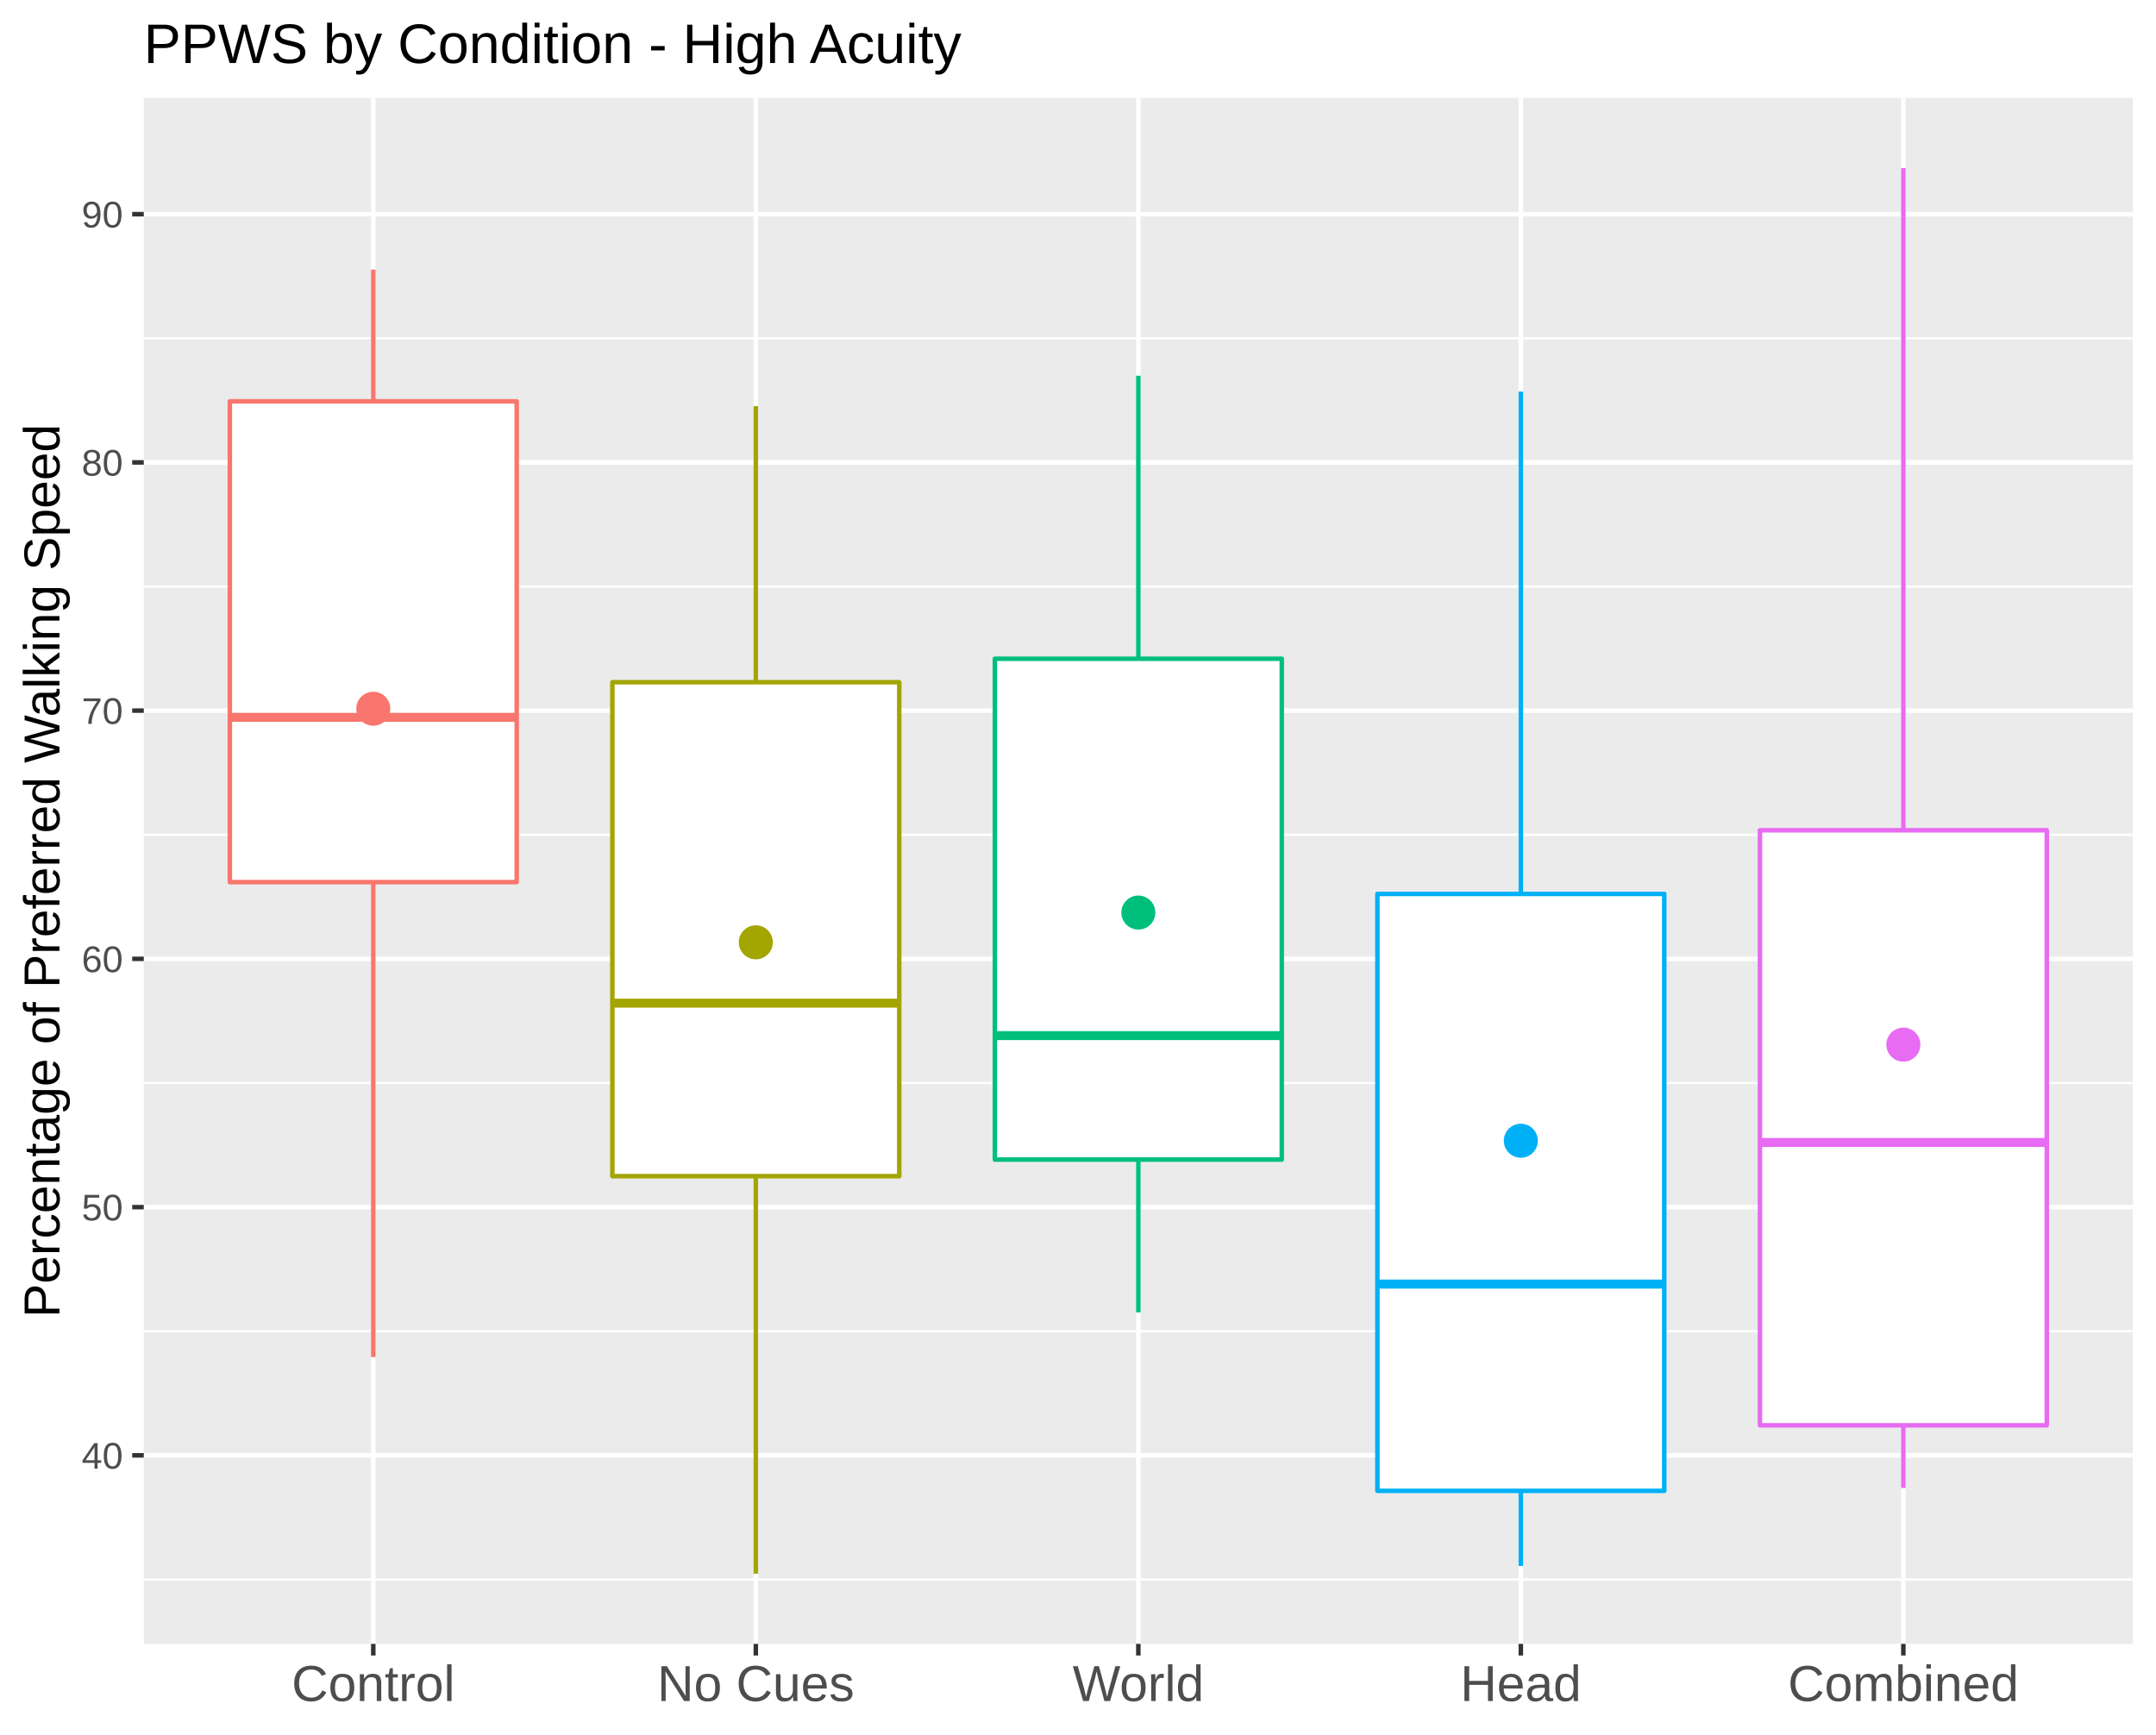
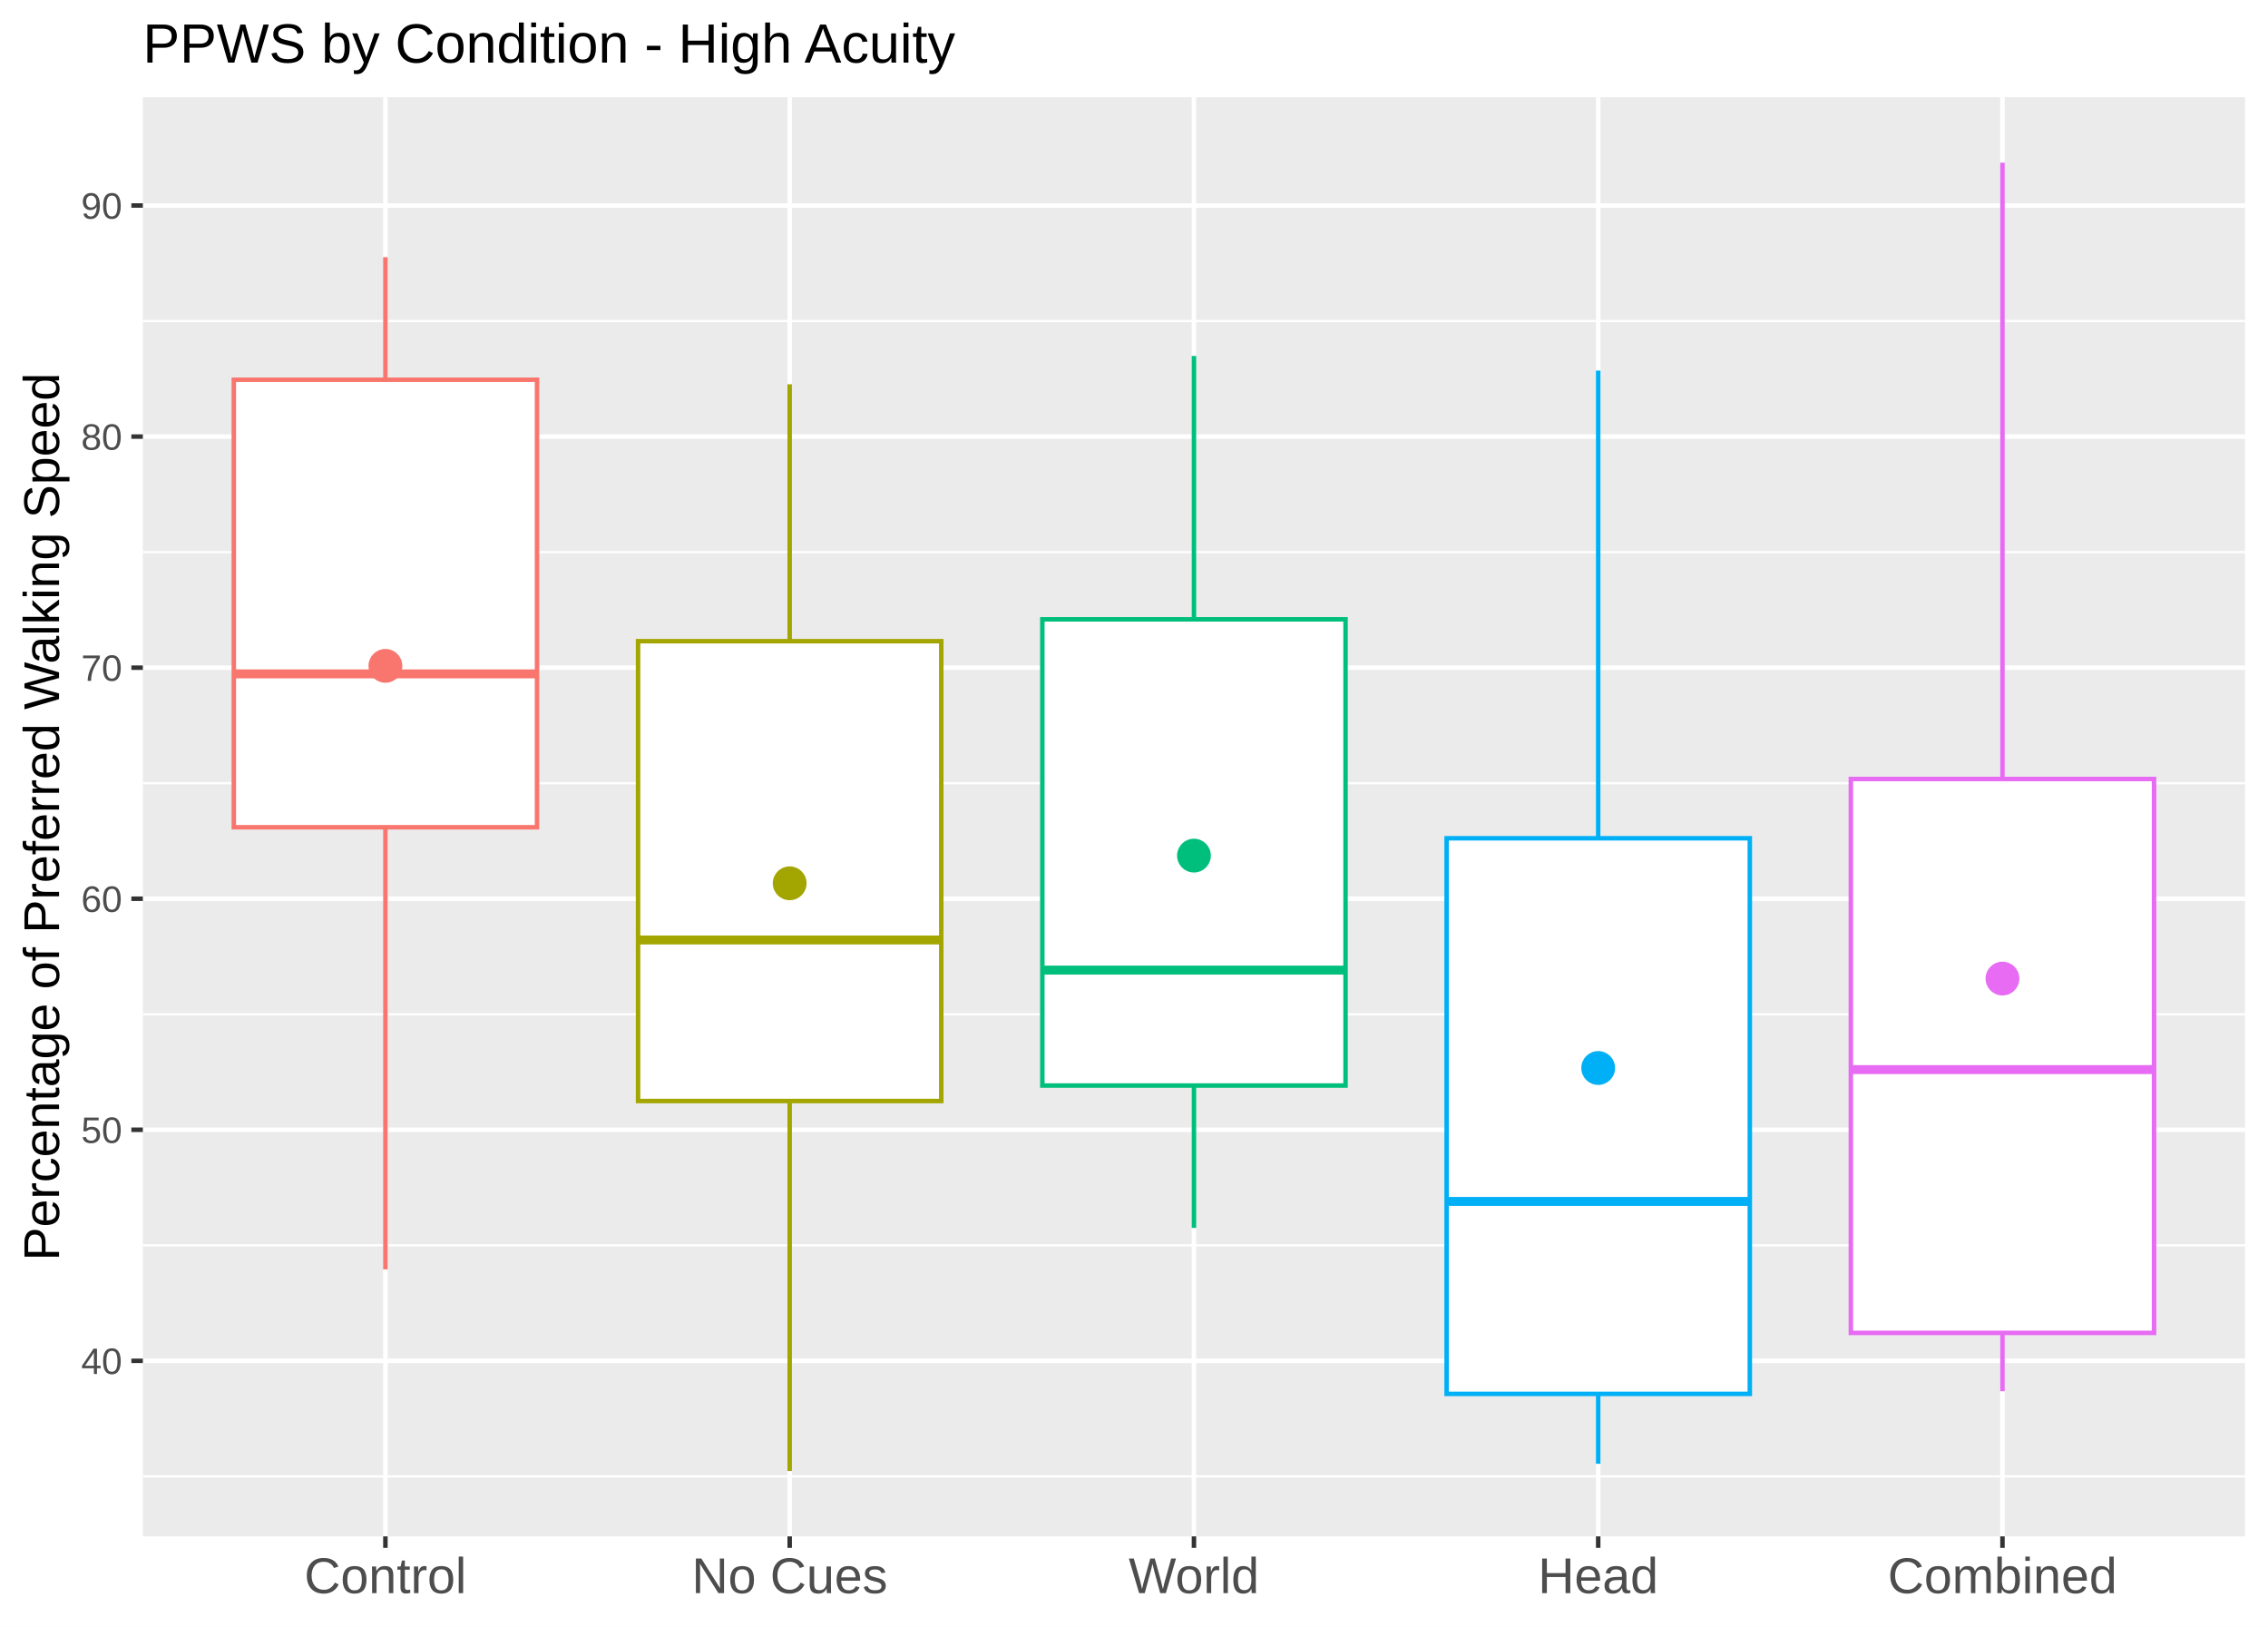
- <svg xmlns="http://www.w3.org/2000/svg" class="svglite" width="510.75pt" height="411.00pt" viewBox="0 0 510.75 411.00">
+ <svg xmlns="http://www.w3.org/2000/svg" class="svglite" width="540.75pt" height="387.75pt" viewBox="0 0 540.75 387.75">
  <defs>
    <style type="text/css">
    .svglite line, .svglite polyline, .svglite polygon, .svglite path, .svglite rect, .svglite circle {
      fill: none;
      stroke: #000000;
      stroke-linecap: round;
      stroke-linejoin: round;
      stroke-miterlimit: 10.00;
    }
    .svglite text {
      white-space: pre;
    }
  </style>
  </defs>
  <rect width="100%" height="100%" style="stroke: none; fill: #FFFFFF;" />
  <defs>
-     <clipPath id="cpMC4wMHw1MTAuNzV8MC4wMHw0MTEuMDA=">
-       <rect x="0.00" y="0.00" width="510.75" height="411.00" />
+     <clipPath id="cpMC4wMHw1NDAuNzV8MC4wMHwzODcuNzU=">
+       <rect x="0.00" y="0.00" width="540.75" height="387.75" />
    </clipPath>
  </defs>
-   <g clip-path="url(#cpMC4wMHw1MTAuNzV8MC4wMHw0MTEuMDA=)">
-     <rect x="0.00" y="0.00" width="510.75" height="411.00" style="stroke-width: 1.07; stroke: #FFFFFF; fill: #FFFFFF;" />
+   <g clip-path="url(#cpMC4wMHw1NDAuNzV8MC4wMHwzODcuNzU=)">
+     <rect x="0.00" y="0.00" width="540.75" height="387.75" style="stroke-width: 1.07; stroke: #FFFFFF; fill: #FFFFFF;" />
  </g>
  <defs>
-     <clipPath id="cpMzQuMDZ8NTA1LjI3fDIzLjE4fDM4OS40Nw==">
-       <rect x="34.06" y="23.18" width="471.21" height="366.29" />
+     <clipPath id="cpMzQuMDZ8NTM1LjI3fDIzLjE4fDM2Ni4yMg==">
+       <rect x="34.06" y="23.18" width="501.21" height="343.04" />
    </clipPath>
  </defs>
-   <g clip-path="url(#cpMzQuMDZ8NTA1LjI3fDIzLjE4fDM4OS40Nw==)">
-     <rect x="34.06" y="23.18" width="471.21" height="366.29" style="stroke-width: 1.07; stroke: none; fill: #EBEBEB;" />
-     <polyline points="34.06,374.20 505.27,374.20 " style="stroke-width: 0.53; stroke: #FFFFFF; stroke-linecap: butt;" />
-     <polyline points="34.06,315.39 505.27,315.39 " style="stroke-width: 0.53; stroke: #FFFFFF; stroke-linecap: butt;" />
-     <polyline points="34.06,256.58 505.27,256.58 " style="stroke-width: 0.53; stroke: #FFFFFF; stroke-linecap: butt;" />
-     <polyline points="34.06,197.77 505.27,197.77 " style="stroke-width: 0.53; stroke: #FFFFFF; stroke-linecap: butt;" />
-     <polyline points="34.06,138.96 505.27,138.96 " style="stroke-width: 0.53; stroke: #FFFFFF; stroke-linecap: butt;" />
-     <polyline points="34.06,80.14 505.27,80.14 " style="stroke-width: 0.53; stroke: #FFFFFF; stroke-linecap: butt;" />
-     <polyline points="34.06,344.80 505.27,344.80 " style="stroke-width: 1.07; stroke: #FFFFFF; stroke-linecap: butt;" />
-     <polyline points="34.06,285.99 505.27,285.99 " style="stroke-width: 1.07; stroke: #FFFFFF; stroke-linecap: butt;" />
-     <polyline points="34.06,227.17 505.27,227.17 " style="stroke-width: 1.07; stroke: #FFFFFF; stroke-linecap: butt;" />
-     <polyline points="34.06,168.36 505.27,168.36 " style="stroke-width: 1.07; stroke: #FFFFFF; stroke-linecap: butt;" />
-     <polyline points="34.06,109.55 505.27,109.55 " style="stroke-width: 1.07; stroke: #FFFFFF; stroke-linecap: butt;" />
-     <polyline points="34.06,50.74 505.27,50.74 " style="stroke-width: 1.07; stroke: #FFFFFF; stroke-linecap: butt;" />
-     <polyline points="88.43,389.47 88.43,23.18 " style="stroke-width: 1.07; stroke: #FFFFFF; stroke-linecap: butt;" />
-     <polyline points="179.05,389.47 179.05,23.18 " style="stroke-width: 1.07; stroke: #FFFFFF; stroke-linecap: butt;" />
-     <polyline points="269.67,389.47 269.67,23.18 " style="stroke-width: 1.07; stroke: #FFFFFF; stroke-linecap: butt;" />
-     <polyline points="360.28,389.47 360.28,23.18 " style="stroke-width: 1.07; stroke: #FFFFFF; stroke-linecap: butt;" />
-     <polyline points="450.90,389.47 450.90,23.18 " style="stroke-width: 1.07; stroke: #FFFFFF; stroke-linecap: butt;" />
-     <line x1="88.43" y1="95.08" x2="88.43" y2="63.88" style="stroke-width: 1.07; stroke: #F8766D; stroke-linecap: butt;" />
-     <line x1="88.43" y1="208.99" x2="88.43" y2="321.51" style="stroke-width: 1.07; stroke: #F8766D; stroke-linecap: butt;" />
-     <polygon points="54.45,95.08 54.45,208.99 122.41,208.99 122.41,95.08 54.45,95.08 " style="stroke-width: 1.07; stroke: #F8766D; fill: #FFFFFF;" />
-     <line x1="54.45" y1="169.95" x2="122.41" y2="169.95" style="stroke-width: 2.13; stroke: #F8766D; stroke-linecap: butt;" />
-     <line x1="179.05" y1="161.63" x2="179.05" y2="96.23" style="stroke-width: 1.07; stroke: #A3A500; stroke-linecap: butt;" />
-     <line x1="179.05" y1="278.66" x2="179.05" y2="372.82" style="stroke-width: 1.07; stroke: #A3A500; stroke-linecap: butt;" />
-     <polygon points="145.07,161.63 145.07,278.66 213.03,278.66 213.03,161.63 145.07,161.63 " style="stroke-width: 1.07; stroke: #A3A500; fill: #FFFFFF;" />
-     <line x1="145.07" y1="237.67" x2="213.03" y2="237.67" style="stroke-width: 2.13; stroke: #A3A500; stroke-linecap: butt;" />
-     <line x1="269.67" y1="156.07" x2="269.67" y2="89.02" style="stroke-width: 1.07; stroke: #00BF7D; stroke-linecap: butt;" />
-     <line x1="269.67" y1="274.72" x2="269.67" y2="310.95" style="stroke-width: 1.07; stroke: #00BF7D; stroke-linecap: butt;" />
-     <polygon points="235.68,156.07 235.68,274.72 303.65,274.72 303.65,156.07 235.68,156.07 " style="stroke-width: 1.07; stroke: #00BF7D; fill: #FFFFFF;" />
-     <line x1="235.68" y1="245.35" x2="303.65" y2="245.35" style="stroke-width: 2.13; stroke: #00BF7D; stroke-linecap: butt;" />
-     <line x1="360.28" y1="211.79" x2="360.28" y2="92.76" style="stroke-width: 1.07; stroke: #00B0F6; stroke-linecap: butt;" />
-     <line x1="360.28" y1="353.21" x2="360.28" y2="371.00" style="stroke-width: 1.07; stroke: #00B0F6; stroke-linecap: butt;" />
-     <polygon points="326.30,211.79 326.30,353.21 394.26,353.21 394.26,211.79 326.30,211.79 " style="stroke-width: 1.07; stroke: #00B0F6; fill: #FFFFFF;" />
-     <line x1="326.30" y1="304.22" x2="394.26" y2="304.22" style="stroke-width: 2.13; stroke: #00B0F6; stroke-linecap: butt;" />
-     <line x1="450.90" y1="196.71" x2="450.90" y2="39.83" style="stroke-width: 1.07; stroke: #E76BF3; stroke-linecap: butt;" />
-     <line x1="450.90" y1="337.68" x2="450.90" y2="352.53" style="stroke-width: 1.07; stroke: #E76BF3; stroke-linecap: butt;" />
-     <polygon points="416.92,196.71 416.92,337.68 484.88,337.68 484.88,196.71 416.92,196.71 " style="stroke-width: 1.07; stroke: #E76BF3; fill: #FFFFFF;" />
-     <line x1="416.92" y1="270.67" x2="484.88" y2="270.67" style="stroke-width: 2.13; stroke: #E76BF3; stroke-linecap: butt;" />
-     <circle cx="88.43" cy="167.91" r="3.32" style="stroke-width: 1.42; stroke: #F8766D; fill: #F8766D;" />
-     <circle cx="179.05" cy="223.25" r="3.32" style="stroke-width: 1.42; stroke: #A3A500; fill: #A3A500;" />
-     <circle cx="269.67" cy="216.20" r="3.32" style="stroke-width: 1.42; stroke: #00BF7D; fill: #00BF7D;" />
-     <circle cx="360.28" cy="270.26" r="3.32" style="stroke-width: 1.42; stroke: #00B0F6; fill: #00B0F6;" />
-     <circle cx="450.90" cy="247.49" r="3.32" style="stroke-width: 1.42; stroke: #E76BF3; fill: #E76BF3;" />
+   <g clip-path="url(#cpMzQuMDZ8NTM1LjI3fDIzLjE4fDM2Ni4yMg==)">
+     <rect x="34.06" y="23.18" width="501.21" height="343.04" style="stroke-width: 1.07; stroke: none; fill: #EBEBEB;" />
+     <polyline points="34.06,351.92 535.27,351.92 " style="stroke-width: 0.53; stroke: #FFFFFF; stroke-linecap: butt;" />
+     <polyline points="34.06,296.84 535.27,296.84 " style="stroke-width: 0.53; stroke: #FFFFFF; stroke-linecap: butt;" />
+     <polyline points="34.06,241.77 535.27,241.77 " style="stroke-width: 0.53; stroke: #FFFFFF; stroke-linecap: butt;" />
+     <polyline points="34.06,186.69 535.27,186.69 " style="stroke-width: 0.53; stroke: #FFFFFF; stroke-linecap: butt;" />
+     <polyline points="34.06,131.61 535.27,131.61 " style="stroke-width: 0.53; stroke: #FFFFFF; stroke-linecap: butt;" />
+     <polyline points="34.06,76.53 535.27,76.53 " style="stroke-width: 0.53; stroke: #FFFFFF; stroke-linecap: butt;" />
+     <polyline points="34.06,324.38 535.27,324.38 " style="stroke-width: 1.07; stroke: #FFFFFF; stroke-linecap: butt;" />
+     <polyline points="34.06,269.30 535.27,269.30 " style="stroke-width: 1.07; stroke: #FFFFFF; stroke-linecap: butt;" />
+     <polyline points="34.06,214.23 535.27,214.23 " style="stroke-width: 1.07; stroke: #FFFFFF; stroke-linecap: butt;" />
+     <polyline points="34.06,159.15 535.27,159.15 " style="stroke-width: 1.07; stroke: #FFFFFF; stroke-linecap: butt;" />
+     <polyline points="34.06,104.07 535.27,104.07 " style="stroke-width: 1.07; stroke: #FFFFFF; stroke-linecap: butt;" />
+     <polyline points="34.06,48.99 535.27,48.99 " style="stroke-width: 1.07; stroke: #FFFFFF; stroke-linecap: butt;" />
+     <polyline points="91.89,366.22 91.89,23.18 " style="stroke-width: 1.07; stroke: #FFFFFF; stroke-linecap: butt;" />
+     <polyline points="188.28,366.22 188.28,23.18 " style="stroke-width: 1.07; stroke: #FFFFFF; stroke-linecap: butt;" />
+     <polyline points="284.67,366.22 284.67,23.18 " style="stroke-width: 1.07; stroke: #FFFFFF; stroke-linecap: butt;" />
+     <polyline points="381.05,366.22 381.05,23.18 " style="stroke-width: 1.07; stroke: #FFFFFF; stroke-linecap: butt;" />
+     <polyline points="477.44,366.22 477.44,23.18 " style="stroke-width: 1.07; stroke: #FFFFFF; stroke-linecap: butt;" />
+     <line x1="91.89" y1="90.52" x2="91.89" y2="61.30" style="stroke-width: 1.07; stroke: #F8766D; stroke-linecap: butt;" />
+     <line x1="91.89" y1="197.19" x2="91.89" y2="302.57" style="stroke-width: 1.07; stroke: #F8766D; stroke-linecap: butt;" />
+     <polygon points="55.75,90.52 55.75,197.19 128.04,197.19 128.04,90.52 55.75,90.52 " style="stroke-width: 1.07; stroke: #F8766D; stroke-linecap: butt; stroke-linejoin: miter; fill: #FFFFFF;" />
+     <line x1="55.75" y1="160.63" x2="128.04" y2="160.63" style="stroke-width: 2.13; stroke: #F8766D; stroke-linecap: butt; stroke-linejoin: miter;" />
+     <line x1="188.28" y1="152.84" x2="188.28" y2="91.59" style="stroke-width: 1.07; stroke: #A3A500; stroke-linecap: butt;" />
+     <line x1="188.28" y1="262.45" x2="188.28" y2="350.63" style="stroke-width: 1.07; stroke: #A3A500; stroke-linecap: butt;" />
+     <polygon points="152.13,152.84 152.13,262.45 224.42,262.45 224.42,152.84 152.13,152.84 " style="stroke-width: 1.07; stroke: #A3A500; stroke-linecap: butt; stroke-linejoin: miter; fill: #FFFFFF;" />
+     <line x1="152.13" y1="224.06" x2="224.42" y2="224.06" style="stroke-width: 2.13; stroke: #A3A500; stroke-linecap: butt; stroke-linejoin: miter;" />
+     <line x1="284.67" y1="147.63" x2="284.67" y2="84.84" style="stroke-width: 1.07; stroke: #00BF7D; stroke-linecap: butt;" />
+     <line x1="284.67" y1="258.76" x2="284.67" y2="292.69" style="stroke-width: 1.07; stroke: #00BF7D; stroke-linecap: butt;" />
+     <polygon points="248.52,147.63 248.52,258.76 320.81,258.76 320.81,147.63 248.52,147.63 " style="stroke-width: 1.07; stroke: #00BF7D; stroke-linecap: butt; stroke-linejoin: miter; fill: #FFFFFF;" />
+     <line x1="248.52" y1="231.24" x2="320.81" y2="231.24" style="stroke-width: 2.13; stroke: #00BF7D; stroke-linecap: butt; stroke-linejoin: miter;" />
+     <line x1="381.05" y1="199.82" x2="381.05" y2="88.34" style="stroke-width: 1.07; stroke: #00B0F6; stroke-linecap: butt;" />
+     <line x1="381.05" y1="332.26" x2="381.05" y2="348.92" style="stroke-width: 1.07; stroke: #00B0F6; stroke-linecap: butt;" />
+     <polygon points="344.91,199.82 344.91,332.26 417.20,332.26 417.20,199.82 344.91,199.82 " style="stroke-width: 1.07; stroke: #00B0F6; stroke-linecap: butt; stroke-linejoin: miter; fill: #FFFFFF;" />
+     <line x1="344.91" y1="286.38" x2="417.20" y2="286.38" style="stroke-width: 2.13; stroke: #00B0F6; stroke-linecap: butt; stroke-linejoin: miter;" />
+     <line x1="477.44" y1="185.69" x2="477.44" y2="38.77" style="stroke-width: 1.07; stroke: #E76BF3; stroke-linecap: butt;" />
+     <line x1="477.44" y1="317.72" x2="477.44" y2="331.63" style="stroke-width: 1.07; stroke: #E76BF3; stroke-linecap: butt;" />
+     <polygon points="441.29,185.69 441.29,317.72 513.58,317.72 513.58,185.69 441.29,185.69 " style="stroke-width: 1.07; stroke: #E76BF3; stroke-linecap: butt; stroke-linejoin: miter; fill: #FFFFFF;" />
+     <line x1="441.29" y1="254.96" x2="513.58" y2="254.96" style="stroke-width: 2.13; stroke: #E76BF3; stroke-linecap: butt; stroke-linejoin: miter;" />
+     <circle cx="91.89" cy="158.72" r="3.32" style="stroke-width: 1.42; stroke: #F8766D; fill: #F8766D;" />
+     <circle cx="188.28" cy="210.55" r="3.32" style="stroke-width: 1.42; stroke: #A3A500; fill: #A3A500;" />
+     <circle cx="284.67" cy="203.95" r="3.32" style="stroke-width: 1.42; stroke: #00BF7D; fill: #00BF7D;" />
+     <circle cx="381.05" cy="254.58" r="3.32" style="stroke-width: 1.42; stroke: #00B0F6; fill: #00B0F6;" />
+     <circle cx="477.44" cy="233.26" r="3.32" style="stroke-width: 1.42; stroke: #E76BF3; fill: #E76BF3;" />
  </g>
-   <g clip-path="url(#cpMC4wMHw1MTAuNzV8MC4wMHw0MTEuMDA=)">
-     <text x="29.13" y="347.95" text-anchor="end" style="font-size: 8.80px;fill: #4D4D4D; font-family: &quot;Arial&quot;;" textLength="9.79px" lengthAdjust="spacingAndGlyphs">40</text>
-     <text x="29.13" y="289.14" text-anchor="end" style="font-size: 8.80px;fill: #4D4D4D; font-family: &quot;Arial&quot;;" textLength="9.79px" lengthAdjust="spacingAndGlyphs">50</text>
-     <text x="29.13" y="230.32" text-anchor="end" style="font-size: 8.80px;fill: #4D4D4D; font-family: &quot;Arial&quot;;" textLength="9.79px" lengthAdjust="spacingAndGlyphs">60</text>
-     <text x="29.13" y="171.51" text-anchor="end" style="font-size: 8.80px;fill: #4D4D4D; font-family: &quot;Arial&quot;;" textLength="9.79px" lengthAdjust="spacingAndGlyphs">70</text>
-     <text x="29.13" y="112.70" text-anchor="end" style="font-size: 8.80px;fill: #4D4D4D; font-family: &quot;Arial&quot;;" textLength="9.79px" lengthAdjust="spacingAndGlyphs">80</text>
-     <text x="29.13" y="53.89" text-anchor="end" style="font-size: 8.80px;fill: #4D4D4D; font-family: &quot;Arial&quot;;" textLength="9.79px" lengthAdjust="spacingAndGlyphs">90</text>
-     <polyline points="31.32,344.80 34.06,344.80 " style="stroke-width: 1.07; stroke: #333333; stroke-linecap: butt;" />
-     <polyline points="31.32,285.99 34.06,285.99 " style="stroke-width: 1.07; stroke: #333333; stroke-linecap: butt;" />
-     <polyline points="31.32,227.17 34.06,227.17 " style="stroke-width: 1.07; stroke: #333333; stroke-linecap: butt;" />
-     <polyline points="31.32,168.36 34.06,168.36 " style="stroke-width: 1.07; stroke: #333333; stroke-linecap: butt;" />
-     <polyline points="31.32,109.55 34.06,109.55 " style="stroke-width: 1.07; stroke: #333333; stroke-linecap: butt;" />
-     <polyline points="31.32,50.74 34.06,50.74 " style="stroke-width: 1.07; stroke: #333333; stroke-linecap: butt;" />
-     <polyline points="88.43,392.21 88.43,389.47 " style="stroke-width: 1.07; stroke: #333333; stroke-linecap: butt;" />
-     <polyline points="179.05,392.21 179.05,389.47 " style="stroke-width: 1.07; stroke: #333333; stroke-linecap: butt;" />
-     <polyline points="269.67,392.21 269.67,389.47 " style="stroke-width: 1.07; stroke: #333333; stroke-linecap: butt;" />
-     <polyline points="360.28,392.21 360.28,389.47 " style="stroke-width: 1.07; stroke: #333333; stroke-linecap: butt;" />
-     <polyline points="450.90,392.21 450.90,389.47 " style="stroke-width: 1.07; stroke: #333333; stroke-linecap: butt;" />
-     <text x="88.43" y="403.00" text-anchor="middle" style="font-size: 12.00px;fill: #4D4D4D; font-family: &quot;Arial&quot;;" textLength="38.69px" lengthAdjust="spacingAndGlyphs">Control</text>
-     <text x="179.05" y="403.00" text-anchor="middle" style="font-size: 12.00px;fill: #4D4D4D; font-family: &quot;Arial&quot;;" textLength="46.70px" lengthAdjust="spacingAndGlyphs">No Cues</text>
-     <text x="269.67" y="403.00" text-anchor="middle" style="font-size: 12.00px;fill: #4D4D4D; font-family: &quot;Arial&quot;;" textLength="31.12px" lengthAdjust="spacingAndGlyphs">World</text>
-     <text x="360.28" y="403.00" text-anchor="middle" style="font-size: 12.00px;fill: #4D4D4D; font-family: &quot;Arial&quot;;" textLength="28.69px" lengthAdjust="spacingAndGlyphs">Head</text>
-     <text x="450.90" y="403.00" text-anchor="middle" style="font-size: 12.00px;fill: #4D4D4D; font-family: &quot;Arial&quot;;" textLength="54.71px" lengthAdjust="spacingAndGlyphs">Combined</text>
-     <text transform="translate(14.08,206.32) rotate(-90)" text-anchor="middle" style="font-size: 12.00px; font-family: &quot;Arial&quot;;" textLength="211.69px" lengthAdjust="spacingAndGlyphs">Percentage of Preferred Walking Speed</text>
+   <g clip-path="url(#cpMC4wMHw1NDAuNzV8MC4wMHwzODcuNzU=)">
+     <text x="29.13" y="327.53" text-anchor="end" style="font-size: 8.80px;fill: #4D4D4D; font-family: &quot;Arial&quot;;" textLength="9.79px" lengthAdjust="spacingAndGlyphs">40</text>
+     <text x="29.13" y="272.45" text-anchor="end" style="font-size: 8.80px;fill: #4D4D4D; font-family: &quot;Arial&quot;;" textLength="9.79px" lengthAdjust="spacingAndGlyphs">50</text>
+     <text x="29.13" y="217.38" text-anchor="end" style="font-size: 8.80px;fill: #4D4D4D; font-family: &quot;Arial&quot;;" textLength="9.79px" lengthAdjust="spacingAndGlyphs">60</text>
+     <text x="29.13" y="162.30" text-anchor="end" style="font-size: 8.80px;fill: #4D4D4D; font-family: &quot;Arial&quot;;" textLength="9.79px" lengthAdjust="spacingAndGlyphs">70</text>
+     <text x="29.13" y="107.22" text-anchor="end" style="font-size: 8.80px;fill: #4D4D4D; font-family: &quot;Arial&quot;;" textLength="9.79px" lengthAdjust="spacingAndGlyphs">80</text>
+     <text x="29.13" y="52.14" text-anchor="end" style="font-size: 8.80px;fill: #4D4D4D; font-family: &quot;Arial&quot;;" textLength="9.79px" lengthAdjust="spacingAndGlyphs">90</text>
+     <polyline points="31.32,324.38 34.06,324.38 " style="stroke-width: 1.07; stroke: #333333; stroke-linecap: butt;" />
+     <polyline points="31.32,269.30 34.06,269.30 " style="stroke-width: 1.07; stroke: #333333; stroke-linecap: butt;" />
+     <polyline points="31.32,214.23 34.06,214.23 " style="stroke-width: 1.07; stroke: #333333; stroke-linecap: butt;" />
+     <polyline points="31.32,159.15 34.06,159.15 " style="stroke-width: 1.07; stroke: #333333; stroke-linecap: butt;" />
+     <polyline points="31.32,104.07 34.06,104.07 " style="stroke-width: 1.07; stroke: #333333; stroke-linecap: butt;" />
+     <polyline points="31.32,48.99 34.06,48.99 " style="stroke-width: 1.07; stroke: #333333; stroke-linecap: butt;" />
+     <polyline points="91.89,368.96 91.89,366.22 " style="stroke-width: 1.07; stroke: #333333; stroke-linecap: butt;" />
+     <polyline points="188.28,368.96 188.28,366.22 " style="stroke-width: 1.07; stroke: #333333; stroke-linecap: butt;" />
+     <polyline points="284.67,368.96 284.67,366.22 " style="stroke-width: 1.07; stroke: #333333; stroke-linecap: butt;" />
+     <polyline points="381.05,368.96 381.05,366.22 " style="stroke-width: 1.07; stroke: #333333; stroke-linecap: butt;" />
+     <polyline points="477.44,368.96 477.44,366.22 " style="stroke-width: 1.07; stroke: #333333; stroke-linecap: butt;" />
+     <text x="91.89" y="379.75" text-anchor="middle" style="font-size: 12.00px;fill: #4D4D4D; font-family: &quot;Arial&quot;;" textLength="38.69px" lengthAdjust="spacingAndGlyphs">Control</text>
+     <text x="188.28" y="379.75" text-anchor="middle" style="font-size: 12.00px;fill: #4D4D4D; font-family: &quot;Arial&quot;;" textLength="46.70px" lengthAdjust="spacingAndGlyphs">No Cues</text>
+     <text x="284.67" y="379.75" text-anchor="middle" style="font-size: 12.00px;fill: #4D4D4D; font-family: &quot;Arial&quot;;" textLength="31.12px" lengthAdjust="spacingAndGlyphs">World</text>
+     <text x="381.05" y="379.75" text-anchor="middle" style="font-size: 12.00px;fill: #4D4D4D; font-family: &quot;Arial&quot;;" textLength="28.69px" lengthAdjust="spacingAndGlyphs">Head</text>
+     <text x="477.44" y="379.75" text-anchor="middle" style="font-size: 12.00px;fill: #4D4D4D; font-family: &quot;Arial&quot;;" textLength="54.71px" lengthAdjust="spacingAndGlyphs">Combined</text>
+     <text transform="translate(14.08,194.70) rotate(-90)" text-anchor="middle" style="font-size: 12.00px; font-family: &quot;Arial&quot;;" textLength="211.69px" lengthAdjust="spacingAndGlyphs">Percentage of Preferred Walking Speed</text>
    <text x="34.06" y="14.93" style="font-size: 13.20px; font-family: &quot;Arial&quot;;" textLength="193.55px" lengthAdjust="spacingAndGlyphs">PPWS by Condition - High Acuity</text>
  </g>
</svg>
